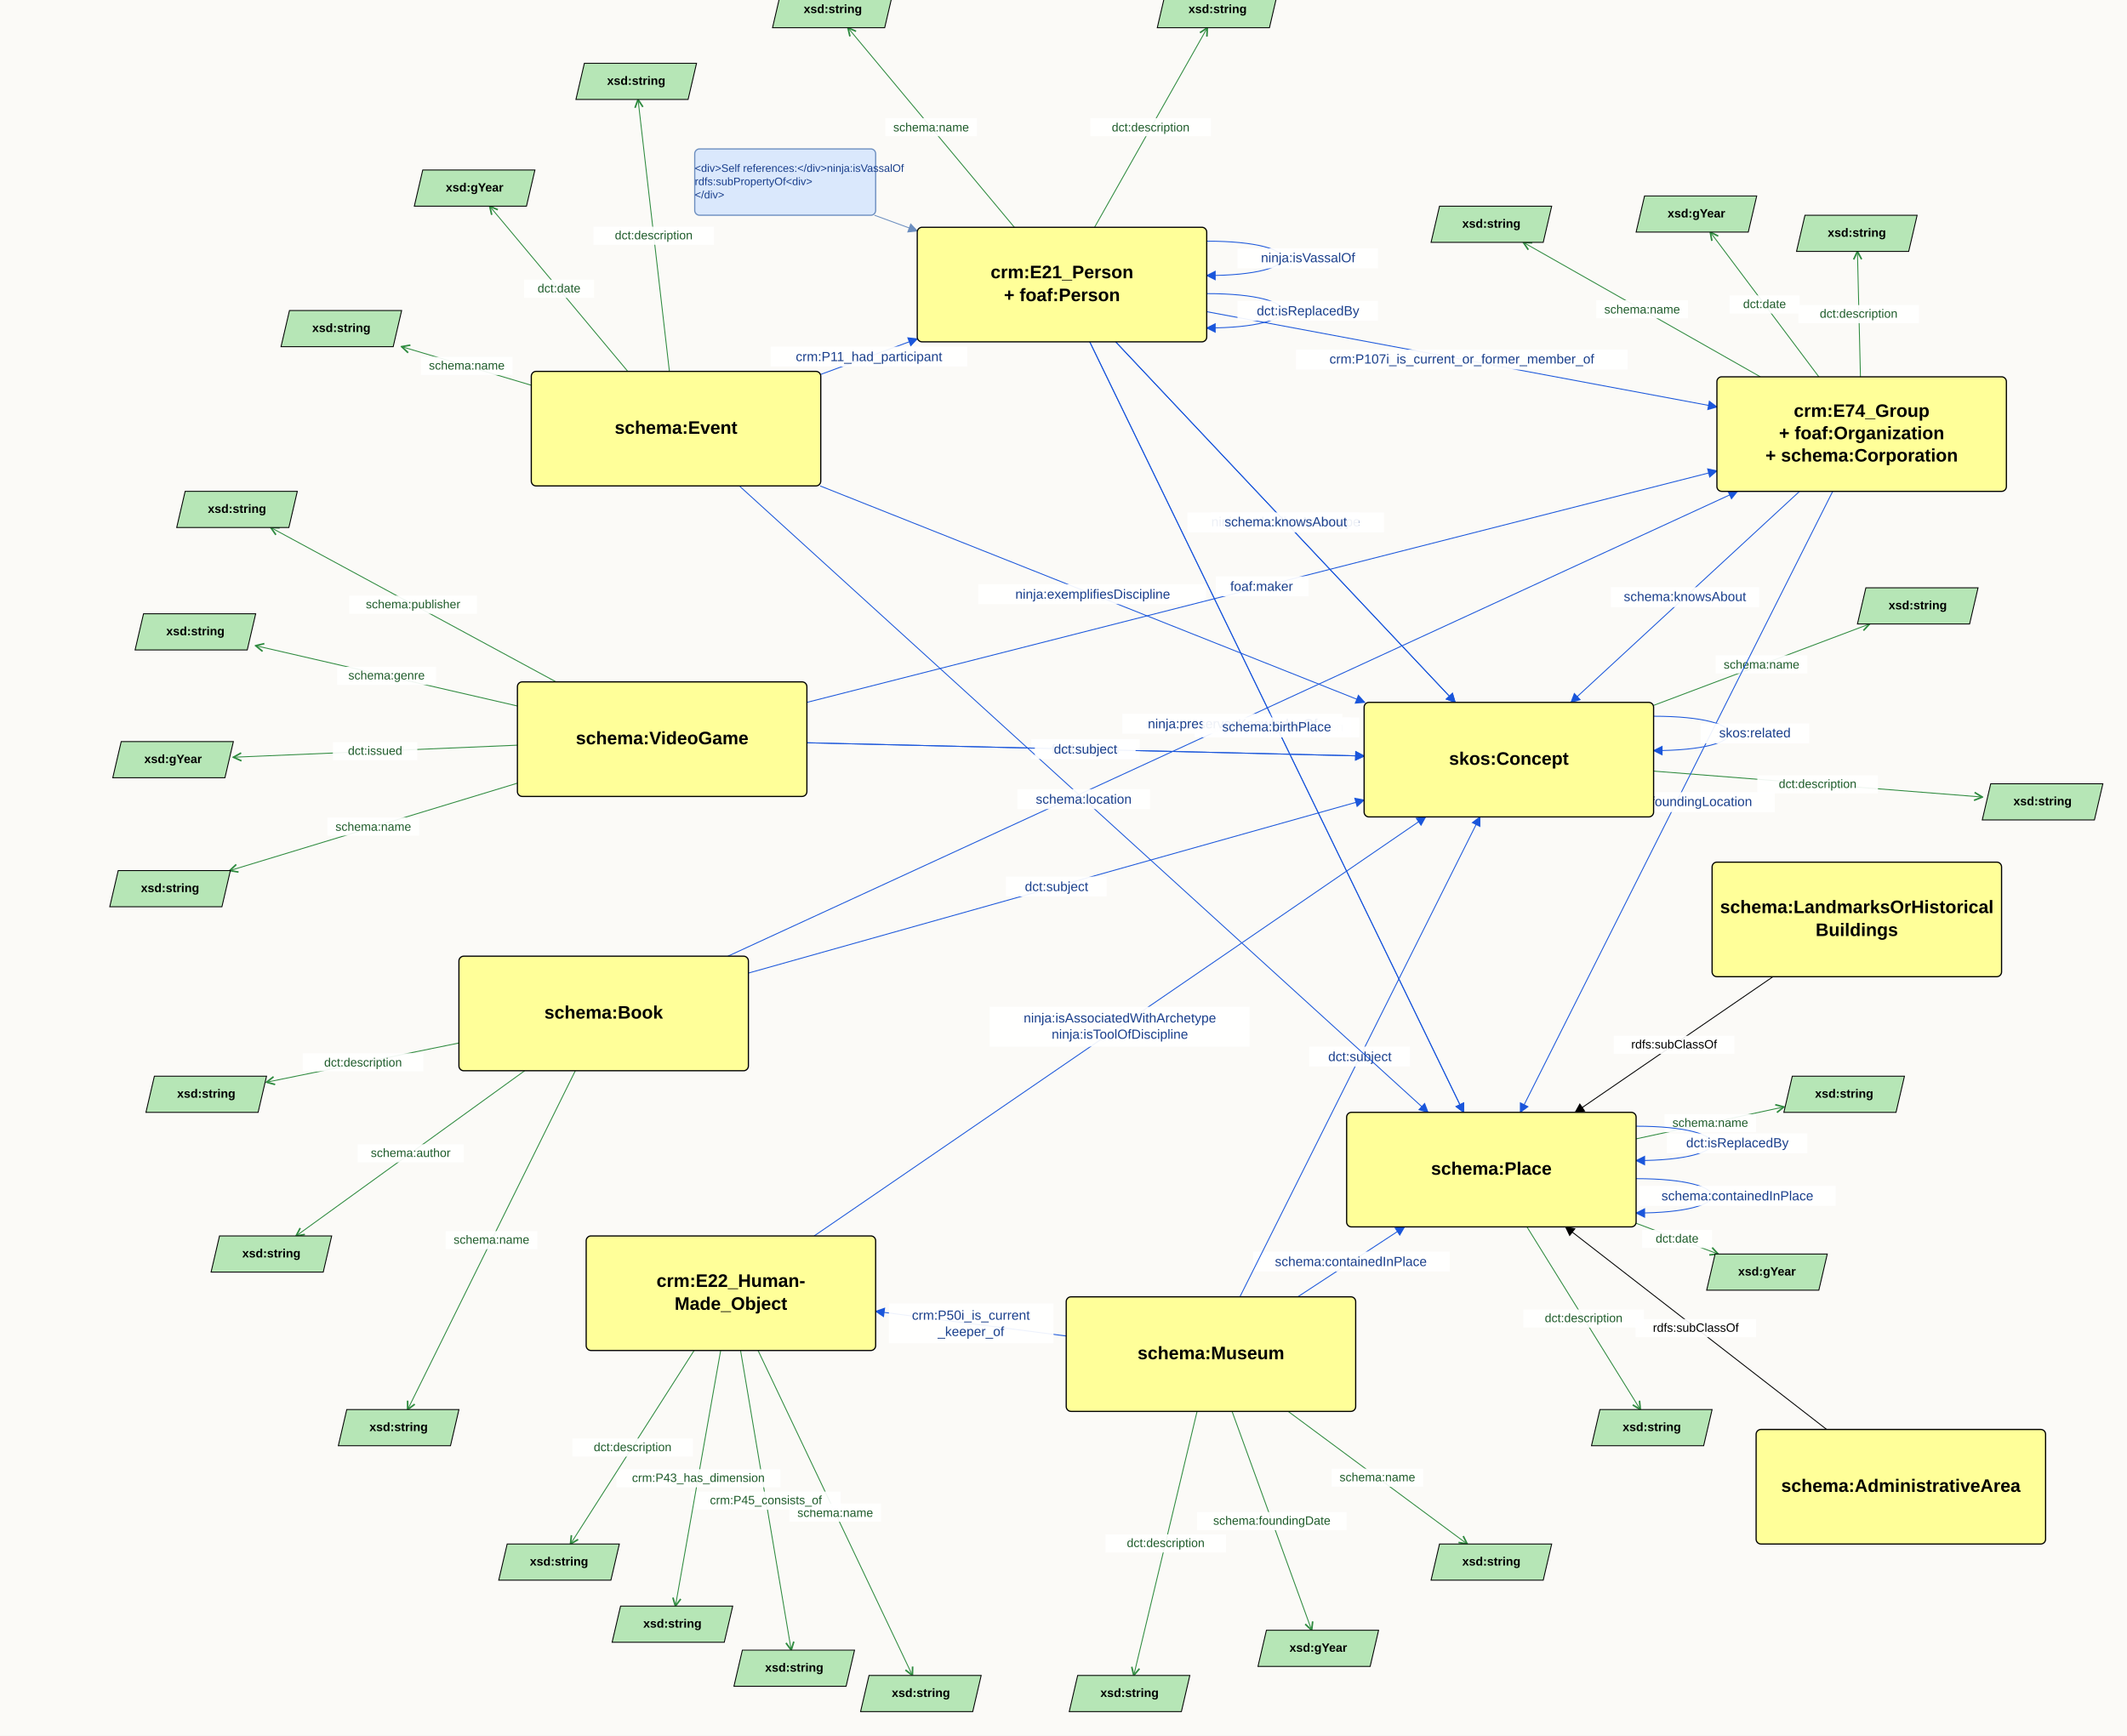
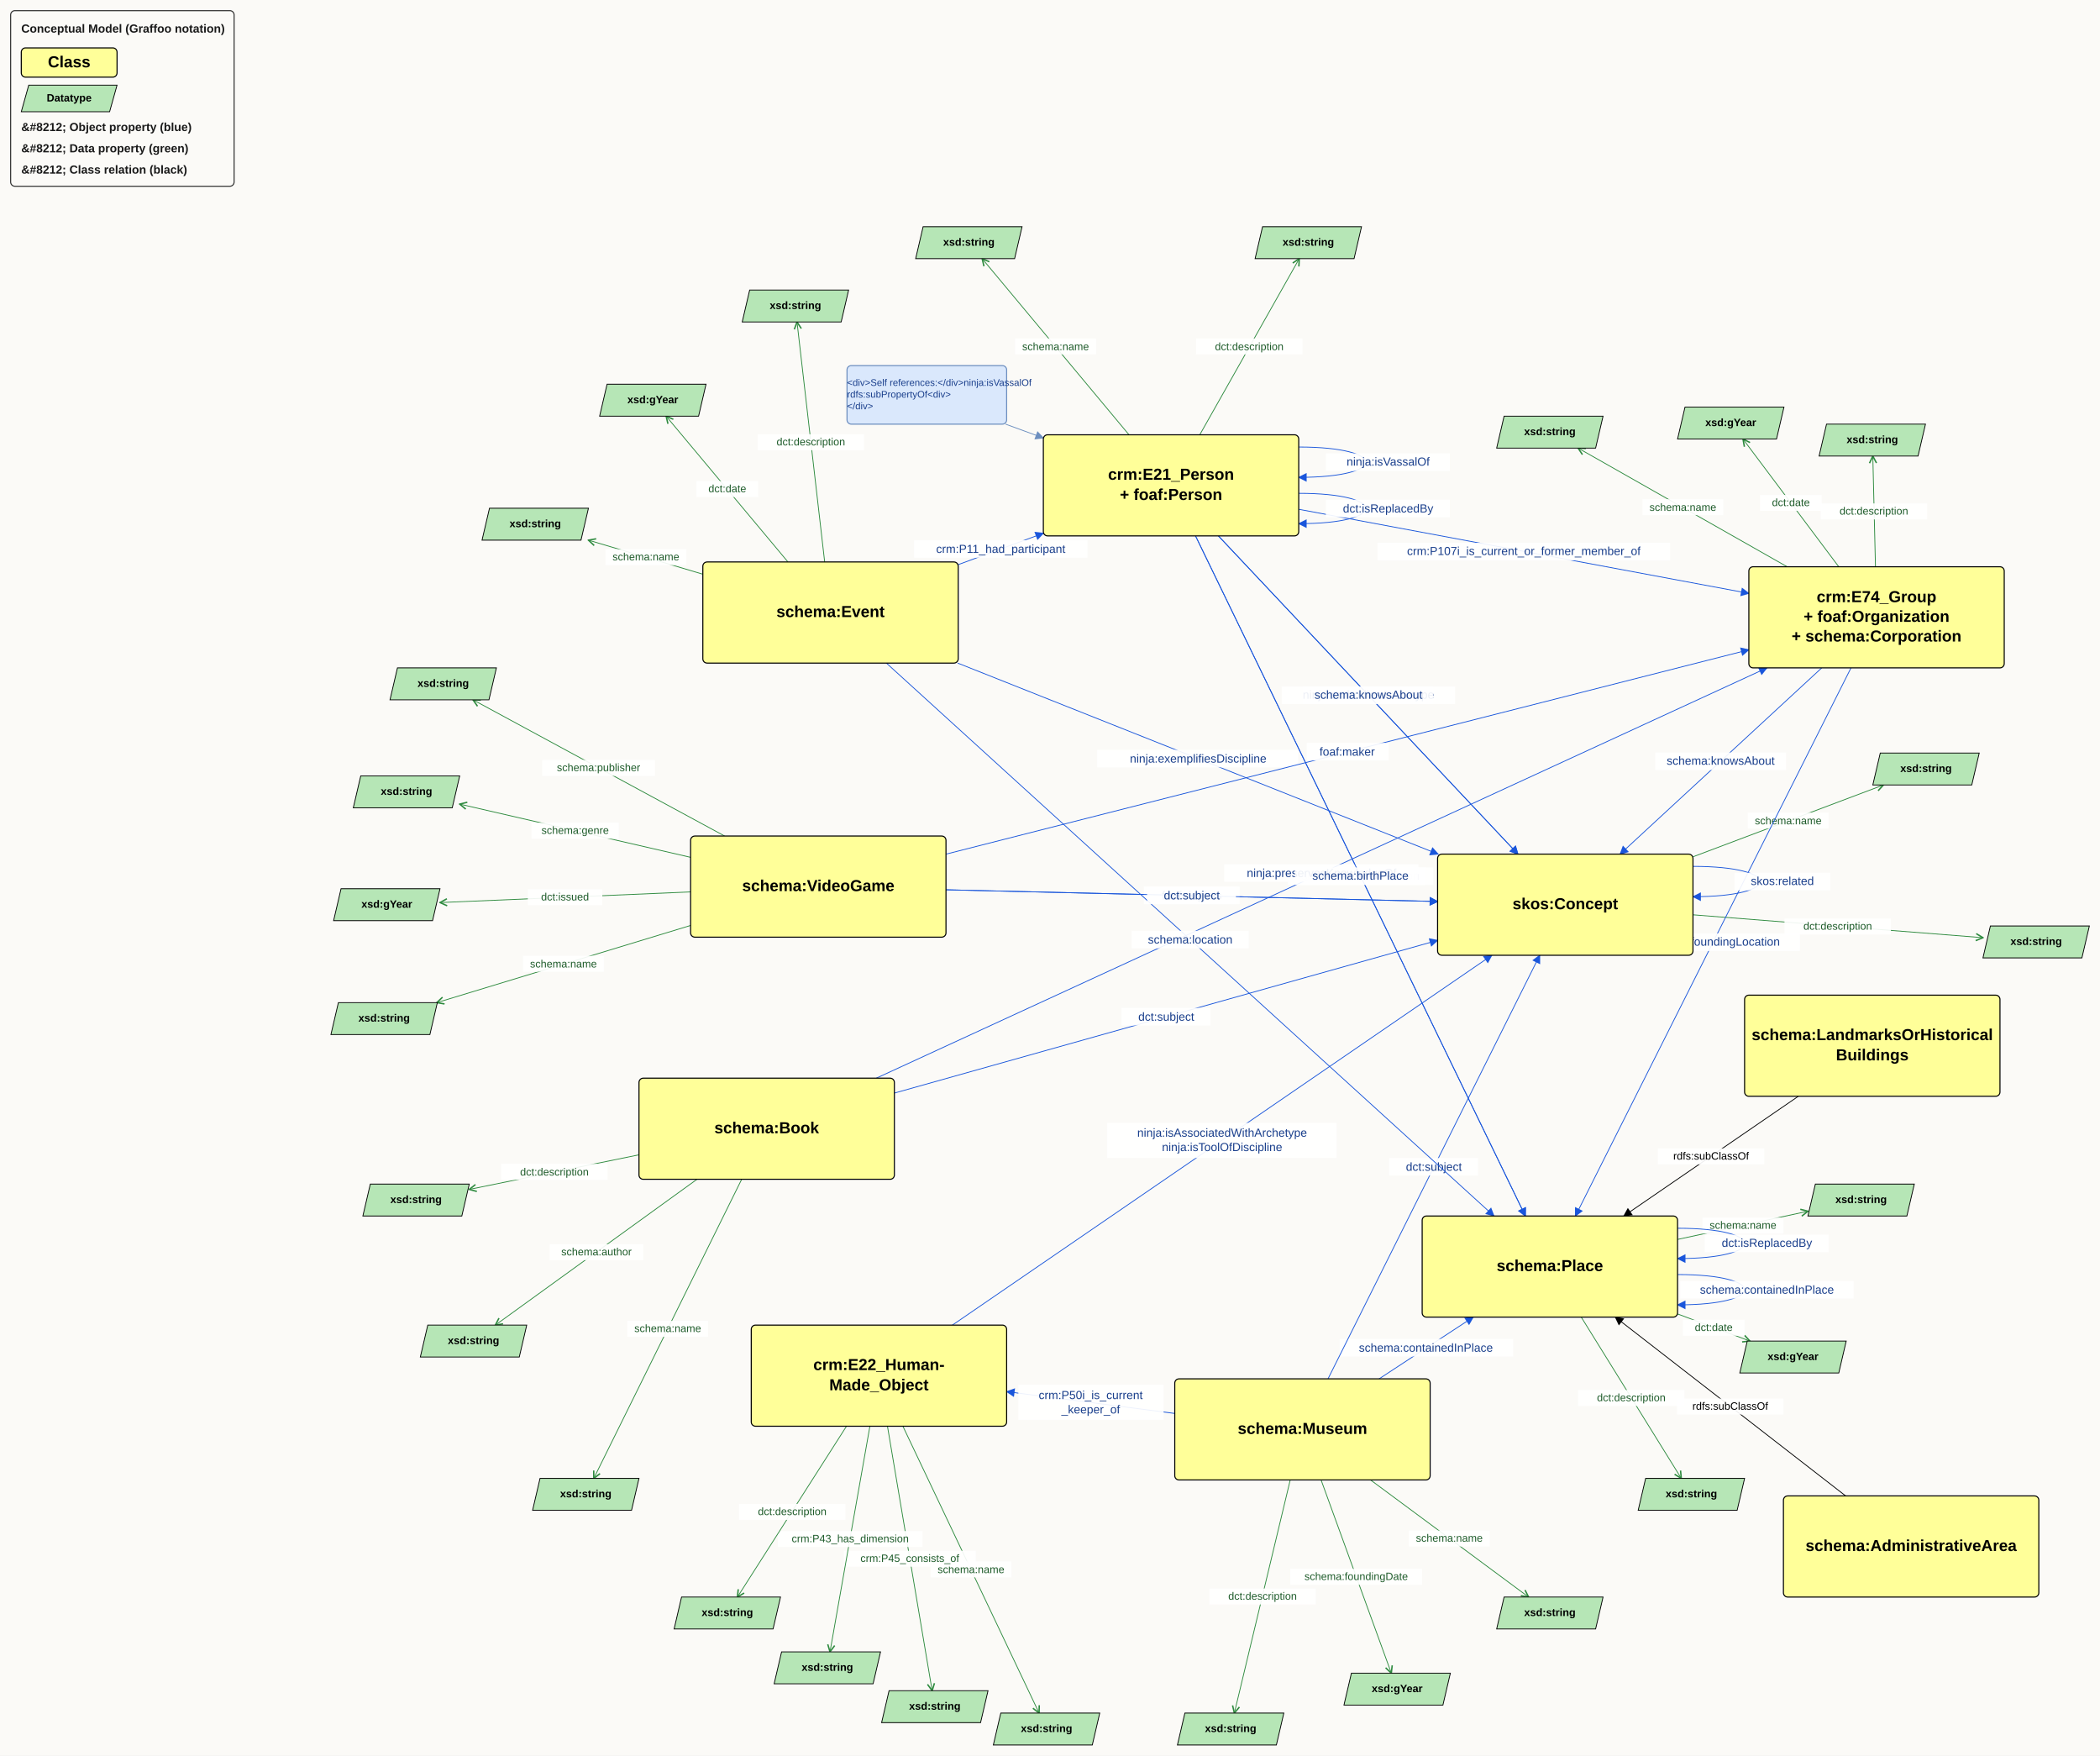
- <svg xmlns="http://www.w3.org/2000/svg" viewBox="0 0 3527 2879" font-family="Segoe UI, Helvetica Neue, Arial, sans-serif" role="img" aria-label="Conceptual model: classes and properties in the Ninja RDF graph">
-   <rect width="3527" height="2879" fill="#fbfaf7" />
+ <svg xmlns="http://www.w3.org/2000/svg" viewBox="-440 -440 3947 3299" font-family="Segoe UI, Helvetica Neue, Arial, sans-serif" role="img" aria-label="Conceptual model: classes and properties in the Ninja RDF graph">
+   <rect x="-440" y="-440" width="3947" height="3299" fill="#fbfaf7" />
  <defs>
    <marker id="arrow-block-000000" viewBox="0 0 10 10" refX="9" refY="5" markerWidth="11" markerHeight="11" orient="auto-start-reverse">
      <path d="M0,0 L10,5 L0,10 z" fill="#000000" />
    </marker>
    <marker id="arrow-open-2d8a3e" viewBox="0 0 10 10" refX="9" refY="5" markerWidth="11" markerHeight="11" orient="auto-start-reverse">
      <path d="M1,1 L9,5 L1,9" fill="none" stroke="#2d8a3e" stroke-width="1.6" />
    </marker>
    <marker id="arrow-block-1a56db" viewBox="0 0 10 10" refX="9" refY="5" markerWidth="11" markerHeight="11" orient="auto-start-reverse">
      <path d="M0,0 L10,5 L0,10 z" fill="#1a56db" />
    </marker>
    <marker id="arrow-block-6c8ebf" viewBox="0 0 10 10" refX="9" refY="5" markerWidth="11" markerHeight="11" orient="auto-start-reverse">
      <path d="M0,0 L10,5 L0,10 z" fill="#6c8ebf" />
    </marker>
  </defs>
  <line x1="3029" y1="2371" x2="2596" y2="2035" stroke="#000000" stroke-width="1.5" marker-end="url(#arrow-block-000000)" />
  <rect x="2712" y="2188" width="200" height="30" fill="#ffffff" fill-opacity="0.92" />
  <text x="2812" y="2209" text-anchor="middle" font-size="20" fill="#000000" font-family="Segoe UI, Helvetica Neue, Arial, sans-serif">rdfs:subClassOf</text>
  <line x1="2940" y1="1620" x2="2612" y2="1845" stroke="#000000" stroke-width="1.5" marker-end="url(#arrow-block-000000)" />
  <rect x="2676" y="1718" width="200" height="30" fill="#ffffff" fill-opacity="0.92" />
  <text x="2776" y="1739" text-anchor="middle" font-size="20" fill="#000000" font-family="Segoe UI, Helvetica Neue, Arial, sans-serif">rdfs:subClassOf</text>
  <line x1="1682" y1="377" x2="1406" y2="46" stroke="#2d8a3e" stroke-width="1.5" marker-end="url(#arrow-open-2d8a3e)" />
  <rect x="1468" y="196" width="152" height="30" fill="#ffffff" fill-opacity="0.92" />
  <text x="1544" y="218" text-anchor="middle" font-size="20" fill="#1f5c2b" font-family="Segoe UI, Helvetica Neue, Arial, sans-serif">schema:name</text>
  <line x1="1815" y1="377" x2="2002" y2="46" stroke="#2d8a3e" stroke-width="1.5" marker-end="url(#arrow-open-2d8a3e)" />
  <rect x="1808" y="196" width="200" height="30" fill="#ffffff" fill-opacity="0.92" />
  <text x="1908" y="218" text-anchor="middle" font-size="20" fill="#1f5c2b" font-family="Segoe UI, Helvetica Neue, Arial, sans-serif">dct:description</text>
  <line x1="2919" y1="625" x2="2526" y2="402" stroke="#2d8a3e" stroke-width="1.5" marker-end="url(#arrow-open-2d8a3e)" />
  <rect x="2647" y="498" width="152" height="30" fill="#ffffff" fill-opacity="0.92" />
  <text x="2723" y="520" text-anchor="middle" font-size="20" fill="#1f5c2b" font-family="Segoe UI, Helvetica Neue, Arial, sans-serif">schema:name</text>
  <line x1="3016" y1="625" x2="2836" y2="385" stroke="#2d8a3e" stroke-width="1.5" marker-end="url(#arrow-open-2d8a3e)" />
  <rect x="2868" y="490" width="116" height="30" fill="#ffffff" fill-opacity="0.92" />
  <text x="2926" y="511" text-anchor="middle" font-size="20" fill="#1f5c2b" font-family="Segoe UI, Helvetica Neue, Arial, sans-serif">dct:date</text>
  <line x1="3085" y1="625" x2="3080" y2="417" stroke="#2d8a3e" stroke-width="1.5" marker-end="url(#arrow-open-2d8a3e)" />
  <rect x="2982" y="506" width="200" height="30" fill="#ffffff" fill-opacity="0.92" />
  <text x="3082" y="527" text-anchor="middle" font-size="20" fill="#1f5c2b" font-family="Segoe UI, Helvetica Neue, Arial, sans-serif">dct:description</text>
  <line x1="2742" y1="1170" x2="3100" y2="1035" stroke="#2d8a3e" stroke-width="1.5" marker-end="url(#arrow-open-2d8a3e)" />
  <rect x="2845" y="1087" width="152" height="30" fill="#ffffff" fill-opacity="0.92" />
  <text x="2921" y="1109" text-anchor="middle" font-size="20" fill="#1f5c2b" font-family="Segoe UI, Helvetica Neue, Arial, sans-serif">schema:name</text>
  <line x1="2742" y1="1279" x2="3287" y2="1322" stroke="#2d8a3e" stroke-width="1.5" marker-end="url(#arrow-open-2d8a3e)" />
  <rect x="2914" y="1286" width="200" height="30" fill="#ffffff" fill-opacity="0.92" />
  <text x="3014" y="1307" text-anchor="middle" font-size="20" fill="#1f5c2b" font-family="Segoe UI, Helvetica Neue, Arial, sans-serif">dct:description</text>
  <line x1="2713" y1="1889" x2="2958" y2="1836" stroke="#2d8a3e" stroke-width="1.5" marker-end="url(#arrow-open-2d8a3e)" />
  <rect x="2760" y="1848" width="152" height="30" fill="#ffffff" fill-opacity="0.92" />
  <text x="2836" y="1869" text-anchor="middle" font-size="20" fill="#1f5c2b" font-family="Segoe UI, Helvetica Neue, Arial, sans-serif">schema:name</text>
  <line x1="2713" y1="2029" x2="2849" y2="2080" stroke="#2d8a3e" stroke-width="1.5" marker-end="url(#arrow-open-2d8a3e)" />
  <rect x="2723" y="2040" width="116" height="30" fill="#ffffff" fill-opacity="0.92" />
  <text x="2781" y="2061" text-anchor="middle" font-size="20" fill="#1f5c2b" font-family="Segoe UI, Helvetica Neue, Arial, sans-serif">dct:date</text>
  <line x1="2532" y1="2035" x2="2720" y2="2338" stroke="#2d8a3e" stroke-width="1.5" marker-end="url(#arrow-open-2d8a3e)" />
  <rect x="2526" y="2172" width="200" height="30" fill="#ffffff" fill-opacity="0.92" />
  <text x="2626" y="2193" text-anchor="middle" font-size="20" fill="#1f5c2b" font-family="Segoe UI, Helvetica Neue, Arial, sans-serif">dct:description</text>
  <line x1="2136" y1="2341" x2="2433" y2="2561" stroke="#2d8a3e" stroke-width="1.5" marker-end="url(#arrow-open-2d8a3e)" />
  <rect x="2208" y="2436" width="152" height="30" fill="#ffffff" fill-opacity="0.92" />
  <text x="2284" y="2457" text-anchor="middle" font-size="20" fill="#1f5c2b" font-family="Segoe UI, Helvetica Neue, Arial, sans-serif">schema:name</text>
  <line x1="2043" y1="2341" x2="2175" y2="2704" stroke="#2d8a3e" stroke-width="1.5" marker-end="url(#arrow-open-2d8a3e)" />
  <rect x="1985" y="2508" width="248" height="30" fill="#ffffff" fill-opacity="0.92" />
  <text x="2109" y="2529" text-anchor="middle" font-size="20" fill="#1f5c2b" font-family="Segoe UI, Helvetica Neue, Arial, sans-serif">schema:foundingDate</text>
  <line x1="1985" y1="2341" x2="1880" y2="2779" stroke="#2d8a3e" stroke-width="1.5" marker-end="url(#arrow-open-2d8a3e)" />
  <rect x="1833" y="2545" width="200" height="30" fill="#ffffff" fill-opacity="0.92" />
  <text x="1933" y="2566" text-anchor="middle" font-size="20" fill="#1f5c2b" font-family="Segoe UI, Helvetica Neue, Arial, sans-serif">dct:description</text>
  <line x1="1257" y1="2240" x2="1513" y2="2779" stroke="#2d8a3e" stroke-width="1.5" marker-end="url(#arrow-open-2d8a3e)" />
  <rect x="1309" y="2494" width="152" height="30" fill="#ffffff" fill-opacity="0.92" />
  <text x="1385" y="2516" text-anchor="middle" font-size="20" fill="#1f5c2b" font-family="Segoe UI, Helvetica Neue, Arial, sans-serif">schema:name</text>
  <line x1="1228" y1="2240" x2="1312" y2="2737" stroke="#2d8a3e" stroke-width="1.5" marker-end="url(#arrow-open-2d8a3e)" />
  <rect x="1146" y="2474" width="248" height="30" fill="#ffffff" fill-opacity="0.92" />
  <text x="1270" y="2495" text-anchor="middle" font-size="20" fill="#1f5c2b" font-family="Segoe UI, Helvetica Neue, Arial, sans-serif">crm:P45_consists_of</text>
  <line x1="1195" y1="2240" x2="1120" y2="2664" stroke="#2d8a3e" stroke-width="1.5" marker-end="url(#arrow-open-2d8a3e)" />
  <rect x="1022" y="2437" width="272" height="30" fill="#ffffff" fill-opacity="0.92" />
  <text x="1158" y="2458" text-anchor="middle" font-size="20" fill="#1f5c2b" font-family="Segoe UI, Helvetica Neue, Arial, sans-serif">crm:P43_has_dimension</text>
  <line x1="1151" y1="2240" x2="946" y2="2561" stroke="#2d8a3e" stroke-width="1.5" marker-end="url(#arrow-open-2d8a3e)" />
  <rect x="949" y="2386" width="200" height="30" fill="#ffffff" fill-opacity="0.92" />
  <text x="1049" y="2407" text-anchor="middle" font-size="20" fill="#1f5c2b" font-family="Segoe UI, Helvetica Neue, Arial, sans-serif">dct:description</text>
  <line x1="954" y1="1776" x2="676" y2="2338" stroke="#2d8a3e" stroke-width="1.5" marker-end="url(#arrow-open-2d8a3e)" />
  <rect x="739" y="2042" width="152" height="30" fill="#ffffff" fill-opacity="0.92" />
  <text x="815" y="2063" text-anchor="middle" font-size="20" fill="#1f5c2b" font-family="Segoe UI, Helvetica Neue, Arial, sans-serif">schema:name</text>
  <line x1="870" y1="1776" x2="491" y2="2050" stroke="#2d8a3e" stroke-width="1.5" marker-end="url(#arrow-open-2d8a3e)" />
  <rect x="593" y="1898" width="176" height="30" fill="#ffffff" fill-opacity="0.92" />
  <text x="681" y="1919" text-anchor="middle" font-size="20" fill="#1f5c2b" font-family="Segoe UI, Helvetica Neue, Arial, sans-serif">schema:author</text>
  <line x1="761" y1="1730" x2="442" y2="1795" stroke="#2d8a3e" stroke-width="1.5" marker-end="url(#arrow-open-2d8a3e)" />
  <rect x="502" y="1747" width="200" height="30" fill="#ffffff" fill-opacity="0.92" />
  <text x="602" y="1769" text-anchor="middle" font-size="20" fill="#1f5c2b" font-family="Segoe UI, Helvetica Neue, Arial, sans-serif">dct:description</text>
  <line x1="858" y1="1299" x2="381" y2="1444" stroke="#2d8a3e" stroke-width="1.5" marker-end="url(#arrow-open-2d8a3e)" />
  <rect x="543" y="1356" width="152" height="30" fill="#ffffff" fill-opacity="0.92" />
  <text x="619" y="1378" text-anchor="middle" font-size="20" fill="#1f5c2b" font-family="Segoe UI, Helvetica Neue, Arial, sans-serif">schema:name</text>
  <line x1="858" y1="1236" x2="387" y2="1256" stroke="#2d8a3e" stroke-width="1.5" marker-end="url(#arrow-open-2d8a3e)" />
  <rect x="552" y="1231" width="140" height="30" fill="#ffffff" fill-opacity="0.92" />
  <text x="622" y="1252" text-anchor="middle" font-size="20" fill="#1f5c2b" font-family="Segoe UI, Helvetica Neue, Arial, sans-serif">dct:issued</text>
  <line x1="858" y1="1171" x2="424" y2="1071" stroke="#2d8a3e" stroke-width="1.5" marker-end="url(#arrow-open-2d8a3e)" />
  <rect x="559" y="1106" width="164" height="30" fill="#ffffff" fill-opacity="0.92" />
  <text x="641" y="1127" text-anchor="middle" font-size="20" fill="#1f5c2b" font-family="Segoe UI, Helvetica Neue, Arial, sans-serif">schema:genre</text>
  <line x1="922" y1="1131" x2="449" y2="875" stroke="#2d8a3e" stroke-width="1.5" marker-end="url(#arrow-open-2d8a3e)" />
  <rect x="579" y="988" width="212" height="30" fill="#ffffff" fill-opacity="0.92" />
  <text x="685" y="1009" text-anchor="middle" font-size="20" fill="#1f5c2b" font-family="Segoe UI, Helvetica Neue, Arial, sans-serif">schema:publisher</text>
  <line x1="881" y1="639" x2="666" y2="575" stroke="#2d8a3e" stroke-width="1.5" marker-end="url(#arrow-open-2d8a3e)" />
  <rect x="698" y="592" width="152" height="30" fill="#ffffff" fill-opacity="0.92" />
  <text x="774" y="613" text-anchor="middle" font-size="20" fill="#1f5c2b" font-family="Segoe UI, Helvetica Neue, Arial, sans-serif">schema:name</text>
  <line x1="1041" y1="616" x2="812" y2="342" stroke="#2d8a3e" stroke-width="1.5" marker-end="url(#arrow-open-2d8a3e)" />
  <rect x="869" y="464" width="116" height="30" fill="#ffffff" fill-opacity="0.92" />
  <text x="927" y="485" text-anchor="middle" font-size="20" fill="#1f5c2b" font-family="Segoe UI, Helvetica Neue, Arial, sans-serif">dct:date</text>
  <line x1="1110" y1="616" x2="1058" y2="165" stroke="#2d8a3e" stroke-width="1.5" marker-end="url(#arrow-open-2d8a3e)" />
  <rect x="984" y="376" width="200" height="30" fill="#ffffff" fill-opacity="0.92" />
  <text x="1084" y="397" text-anchor="middle" font-size="20" fill="#1f5c2b" font-family="Segoe UI, Helvetica Neue, Arial, sans-serif">dct:description</text>
  <line x1="2001" y1="517" x2="2847" y2="675" stroke="#1a56db" stroke-width="1.5" marker-end="url(#arrow-block-1a56db)" />
  <rect x="2149" y="580" width="550" height="33" fill="#ffffff" fill-opacity="0.92" />
  <text x="2424" y="603" text-anchor="middle" font-size="22" fill="#1a3f8c" font-family="Segoe UI, Helvetica Neue, Arial, sans-serif">crm:P107i_is_current_or_former_member_of</text>
  <line x1="1850" y1="567" x2="2413" y2="1165" stroke="#1a56db" stroke-width="1.5" marker-end="url(#arrow-block-1a56db)" />
  <rect x="1969" y="850" width="326" height="33" fill="#ffffff" fill-opacity="0.92" />
  <text x="2132" y="873" text-anchor="middle" font-size="22" fill="#1a3f8c" font-family="Segoe UI, Helvetica Neue, Arial, sans-serif">ninja:embodiesArchetype</text>
  <line x1="1807" y1="567" x2="2427" y2="1845" stroke="#1a56db" stroke-width="1.5" marker-end="url(#arrow-block-1a56db)" />
  <rect x="1981" y="1190" width="273" height="33" fill="#ffffff" fill-opacity="0.92" />
  <text x="2117" y="1213" text-anchor="middle" font-size="22" fill="#1a3f8c" font-family="Segoe UI, Helvetica Neue, Arial, sans-serif">schema:homeLocation</text>
  <line x1="1850" y1="567" x2="2413" y2="1165" stroke="#1a56db" stroke-width="1.5" marker-end="url(#arrow-block-1a56db)" />
  <rect x="2008" y="850" width="246" height="33" fill="#ffffff" fill-opacity="0.92" />
  <text x="2132" y="873" text-anchor="middle" font-size="22" fill="#1a3f8c" font-family="Segoe UI, Helvetica Neue, Arial, sans-serif">schema:knowsAbout</text>
  <line x1="2984" y1="815" x2="2605" y2="1165" stroke="#1a56db" stroke-width="1.5" marker-end="url(#arrow-block-1a56db)" />
  <rect x="2671" y="974" width="246" height="33" fill="#ffffff" fill-opacity="0.92" />
  <text x="2794" y="997" text-anchor="middle" font-size="22" fill="#1a3f8c" font-family="Segoe UI, Helvetica Neue, Arial, sans-serif">schema:knowsAbout</text>
  <line x1="3039" y1="815" x2="2521" y2="1845" stroke="#1a56db" stroke-width="1.5" marker-end="url(#arrow-block-1a56db)" />
  <rect x="2617" y="1314" width="326" height="33" fill="#ffffff" fill-opacity="0.92" />
  <text x="2780" y="1337" text-anchor="middle" font-size="22" fill="#1a3f8c" font-family="Segoe UI, Helvetica Neue, Arial, sans-serif">schema:foundingLocation</text>
  <line x1="1241" y1="1614" x2="2262" y2="1327" stroke="#1a56db" stroke-width="1.5" marker-end="url(#arrow-block-1a56db)" />
  <rect x="1668" y="1454" width="167" height="33" fill="#ffffff" fill-opacity="0.92" />
  <text x="1752" y="1478" text-anchor="middle" font-size="22" fill="#1a3f8c" font-family="Segoe UI, Helvetica Neue, Arial, sans-serif">dct:subject</text>
  <line x1="1207" y1="1586" x2="2881" y2="815" stroke="#1a56db" stroke-width="1.5" marker-end="url(#arrow-block-1a56db)" />
  <rect x="1861" y="1184" width="365" height="33" fill="#ffffff" fill-opacity="0.92" />
  <text x="2044" y="1208" text-anchor="middle" font-size="22" fill="#1a3f8c" font-family="Segoe UI, Helvetica Neue, Arial, sans-serif">ninja:preservesKnowledgeOf</text>
  <line x1="2152" y1="2151" x2="2329" y2="2035" stroke="#1a56db" stroke-width="1.5" marker-end="url(#arrow-block-1a56db)" />
  <rect x="2078" y="2076" width="326" height="33" fill="#ffffff" fill-opacity="0.92" />
  <text x="2240" y="2100" text-anchor="middle" font-size="22" fill="#1a3f8c" font-family="Segoe UI, Helvetica Neue, Arial, sans-serif">schema:containedInPlace</text>
  <line x1="2056" y1="2151" x2="2454" y2="1355" stroke="#1a56db" stroke-width="1.5" marker-end="url(#arrow-block-1a56db)" />
  <rect x="2171" y="1736" width="167" height="33" fill="#ffffff" fill-opacity="0.92" />
  <text x="2255" y="1760" text-anchor="middle" font-size="22" fill="#1a3f8c" font-family="Segoe UI, Helvetica Neue, Arial, sans-serif">dct:subject</text>
  <line x1="1768" y1="2216" x2="1452" y2="2175" stroke="#1a56db" stroke-width="1.5" marker-end="url(#arrow-block-1a56db)" />
  <rect x="1474" y="2162" width="273" height="66" fill="#ffffff" fill-opacity="0.92" />
  <text x="1610" y="2189" text-anchor="middle" font-size="22" fill="#1a3f8c" font-family="Segoe UI, Helvetica Neue, Arial, sans-serif">crm:P50i_is_current</text>
  <text x="1610" y="2216" text-anchor="middle" font-size="22" fill="#1a3f8c" font-family="Segoe UI, Helvetica Neue, Arial, sans-serif">_keeper_of</text>
  <line x1="1350" y1="2050" x2="2364" y2="1355" stroke="#1a56db" stroke-width="1.5" marker-end="url(#arrow-block-1a56db)" />
  <rect x="1641" y="1670" width="431" height="66" fill="#ffffff" fill-opacity="0.92" />
  <text x="1857" y="1696" text-anchor="middle" font-size="22" fill="#1a3f8c" font-family="Segoe UI, Helvetica Neue, Arial, sans-serif">ninja:isAssociatedWithArchetype</text>
  <text x="1857" y="1723" text-anchor="middle" font-size="22" fill="#1a3f8c" font-family="Segoe UI, Helvetica Neue, Arial, sans-serif">ninja:isToolOfDiscipline</text>
  <line x1="1338" y1="1232" x2="2262" y2="1254" stroke="#1a56db" stroke-width="1.5" marker-end="url(#arrow-block-1a56db)" />
  <rect x="1710" y="1226" width="180" height="33" fill="#ffffff" fill-opacity="0.92" />
  <text x="1800" y="1250" text-anchor="middle" font-size="22" fill="#1a3f8c" font-family="Segoe UI, Helvetica Neue, Arial, sans-serif">foaf:depicts</text>
  <line x1="1361" y1="621" x2="1521" y2="562" stroke="#1a56db" stroke-width="1.5" marker-end="url(#arrow-block-1a56db)" />
  <rect x="1278" y="575" width="326" height="33" fill="#ffffff" fill-opacity="0.92" />
  <text x="1441" y="599" text-anchor="middle" font-size="22" fill="#1a3f8c" font-family="Segoe UI, Helvetica Neue, Arial, sans-serif">crm:P11_had_participant</text>
  <line x1="1360" y1="806" x2="2263" y2="1165" stroke="#1a56db" stroke-width="1.5" marker-end="url(#arrow-block-1a56db)" />
  <rect x="1622" y="969" width="378" height="33" fill="#ffffff" fill-opacity="0.92" />
  <text x="1812" y="993" text-anchor="middle" font-size="22" fill="#1a3f8c" font-family="Segoe UI, Helvetica Neue, Arial, sans-serif">ninja:exemplifiesDiscipline</text>
  <line x1="1226" y1="806" x2="2368" y2="1845" stroke="#1a56db" stroke-width="1.5" marker-end="url(#arrow-block-1a56db)" />
  <rect x="1687" y="1309" width="220" height="33" fill="#ffffff" fill-opacity="0.92" />
  <text x="1797" y="1333" text-anchor="middle" font-size="22" fill="#1a3f8c" font-family="Segoe UI, Helvetica Neue, Arial, sans-serif">schema:location</text>
  <line x1="1807" y1="567" x2="2427" y2="1845" stroke="#1a56db" stroke-width="1.5" marker-end="url(#arrow-block-1a56db)" />
  <rect x="1994" y="1190" width="246" height="33" fill="#ffffff" fill-opacity="0.92" />
  <text x="2117" y="1213" text-anchor="middle" font-size="22" fill="#1a3f8c" font-family="Segoe UI, Helvetica Neue, Arial, sans-serif">schema:birthPlace</text>
  <path d="M 2713 1868 C 2881 1868, 2881 1925, 2713 1925" fill="none" stroke="#1a56db" stroke-width="1.5" marker-end="url(#arrow-block-1a56db)" />
  <rect x="2764" y="1880" width="233" height="33" fill="#ffffff" fill-opacity="0.92" />
  <text x="2881" y="1903" text-anchor="middle" font-size="22" fill="#1a3f8c" font-family="Segoe UI, Helvetica Neue, Arial, sans-serif">dct:isReplacedBy</text>
  <path d="M 2713 1955 C 2881 1955, 2881 2012, 2713 2012" fill="none" stroke="#1a56db" stroke-width="1.5" marker-end="url(#arrow-block-1a56db)" />
  <rect x="2718" y="1967" width="326" height="33" fill="#ffffff" fill-opacity="0.92" />
  <text x="2881" y="1991" text-anchor="middle" font-size="22" fill="#1a3f8c" font-family="Segoe UI, Helvetica Neue, Arial, sans-serif">schema:containedInPlace</text>
  <line x1="1338" y1="1165" x2="2847" y2="781" stroke="#1a56db" stroke-width="1.5" marker-end="url(#arrow-block-1a56db)" />
  <rect x="2016" y="956" width="154" height="33" fill="#ffffff" fill-opacity="0.92" />
  <text x="2092" y="980" text-anchor="middle" font-size="22" fill="#1a3f8c" font-family="Segoe UI, Helvetica Neue, Arial, sans-serif">foaf:maker</text>
  <line x1="1338" y1="1232" x2="2262" y2="1254" stroke="#1a56db" stroke-width="1.5" marker-end="url(#arrow-block-1a56db)" />
  <rect x="1716" y="1226" width="167" height="33" fill="#ffffff" fill-opacity="0.92" />
  <text x="1800" y="1250" text-anchor="middle" font-size="22" fill="#1a3f8c" font-family="Segoe UI, Helvetica Neue, Arial, sans-serif">dct:subject</text>
  <path d="M 2742 1188 C 2910 1188, 2910 1245, 2742 1245" fill="none" stroke="#1a56db" stroke-width="1.5" marker-end="url(#arrow-block-1a56db)" />
  <rect x="2820" y="1200" width="180" height="33" fill="#ffffff" fill-opacity="0.92" />
  <text x="2910" y="1223" text-anchor="middle" font-size="22" fill="#1a3f8c" font-family="Segoe UI, Helvetica Neue, Arial, sans-serif">skos:related</text>
  <path d="M 2001 400 C 2169 400, 2169 457, 2001 457" fill="none" stroke="#1a56db" stroke-width="1.5" marker-end="url(#arrow-block-1a56db)" />
  <rect x="2052" y="412" width="233" height="33" fill="#ffffff" fill-opacity="0.92" />
  <text x="2169" y="435" text-anchor="middle" font-size="22" fill="#1a3f8c" font-family="Segoe UI, Helvetica Neue, Arial, sans-serif">ninja:isVassalOf</text>
  <path d="M 2001 487 C 2169 487, 2169 544, 2001 544" fill="none" stroke="#1a56db" stroke-width="1.5" marker-end="url(#arrow-block-1a56db)" />
  <rect x="2052" y="499" width="233" height="33" fill="#ffffff" fill-opacity="0.92" />
  <text x="2169" y="523" text-anchor="middle" font-size="22" fill="#1a3f8c" font-family="Segoe UI, Helvetica Neue, Arial, sans-serif">dct:isReplacedBy</text>
  <line x1="1450" y1="357" x2="1521" y2="383" stroke="#6c8ebf" stroke-width="1.5" marker-end="url(#arrow-block-6c8ebf)" />
  <rect x="1521" y="377" width="480" height="190" rx="8" fill="#ffff99" stroke="#000000" stroke-width="2" />
  <text x="1761" y="453" text-anchor="middle" dominant-baseline="middle" font-size="30" font-weight="700" fill="#000000" font-family="Segoe UI, Helvetica Neue, Arial, sans-serif">crm:E21_Person</text>
  <text x="1761" y="491" text-anchor="middle" dominant-baseline="middle" font-size="30" font-weight="700" fill="#000000" font-family="Segoe UI, Helvetica Neue, Arial, sans-serif">+ foaf:Person</text>
  <rect x="2847" y="625" width="480" height="190" rx="8" fill="#ffff99" stroke="#000000" stroke-width="2" />
  <text x="3087" y="683" text-anchor="middle" dominant-baseline="middle" font-size="30" font-weight="700" fill="#000000" font-family="Segoe UI, Helvetica Neue, Arial, sans-serif">crm:E74_Group</text>
  <text x="3087" y="720" text-anchor="middle" dominant-baseline="middle" font-size="30" font-weight="700" fill="#000000" font-family="Segoe UI, Helvetica Neue, Arial, sans-serif">+ foaf:Organization</text>
  <text x="3087" y="757" text-anchor="middle" dominant-baseline="middle" font-size="30" font-weight="700" fill="#000000" font-family="Segoe UI, Helvetica Neue, Arial, sans-serif">+ schema:Corporation</text>
  <rect x="2262" y="1165" width="480" height="190" rx="8" fill="#ffff99" stroke="#000000" stroke-width="2" />
  <text x="2502" y="1260" text-anchor="middle" dominant-baseline="middle" font-size="30" font-weight="700" fill="#000000" font-family="Segoe UI, Helvetica Neue, Arial, sans-serif">skos:Concept</text>
  <rect x="2233" y="1845" width="480" height="190" rx="8" fill="#ffff99" stroke="#000000" stroke-width="2" />
  <text x="2473" y="1940" text-anchor="middle" dominant-baseline="middle" font-size="30" font-weight="700" fill="#000000" font-family="Segoe UI, Helvetica Neue, Arial, sans-serif">schema:Place</text>
  <rect x="2912" y="2371" width="480" height="190" rx="8" fill="#ffff99" stroke="#000000" stroke-width="2" />
  <text x="3152" y="2466" text-anchor="middle" dominant-baseline="middle" font-size="30" font-weight="700" fill="#000000" font-family="Segoe UI, Helvetica Neue, Arial, sans-serif">schema:AdministrativeArea</text>
  <rect x="2839" y="1430" width="480" height="190" rx="8" fill="#ffff99" stroke="#000000" stroke-width="2" />
  <text x="3079" y="1506" text-anchor="middle" dominant-baseline="middle" font-size="30" font-weight="700" fill="#000000" font-family="Segoe UI, Helvetica Neue, Arial, sans-serif">schema:LandmarksOrHistorical</text>
  <text x="3079" y="1544" text-anchor="middle" dominant-baseline="middle" font-size="30" font-weight="700" fill="#000000" font-family="Segoe UI, Helvetica Neue, Arial, sans-serif">Buildings</text>
  <rect x="1768" y="2151" width="480" height="190" rx="8" fill="#ffff99" stroke="#000000" stroke-width="2" />
  <text x="2008" y="2246" text-anchor="middle" dominant-baseline="middle" font-size="30" font-weight="700" fill="#000000" font-family="Segoe UI, Helvetica Neue, Arial, sans-serif">schema:Museum</text>
  <rect x="972" y="2050" width="480" height="190" rx="8" fill="#ffff99" stroke="#000000" stroke-width="2" />
  <text x="1212" y="2126" text-anchor="middle" dominant-baseline="middle" font-size="30" font-weight="700" fill="#000000" font-family="Segoe UI, Helvetica Neue, Arial, sans-serif">crm:E22_Human-</text>
  <text x="1212" y="2164" text-anchor="middle" dominant-baseline="middle" font-size="30" font-weight="700" fill="#000000" font-family="Segoe UI, Helvetica Neue, Arial, sans-serif">Made_Object</text>
  <rect x="761" y="1586" width="480" height="190" rx="8" fill="#ffff99" stroke="#000000" stroke-width="2" />
  <text x="1001" y="1681" text-anchor="middle" dominant-baseline="middle" font-size="30" font-weight="700" fill="#000000" font-family="Segoe UI, Helvetica Neue, Arial, sans-serif">schema:Book</text>
  <rect x="858" y="1131" width="480" height="190" rx="8" fill="#ffff99" stroke="#000000" stroke-width="2" />
  <text x="1098" y="1226" text-anchor="middle" dominant-baseline="middle" font-size="30" font-weight="700" fill="#000000" font-family="Segoe UI, Helvetica Neue, Arial, sans-serif">schema:VideoGame</text>
  <rect x="881" y="616" width="480" height="190" rx="8" fill="#ffff99" stroke="#000000" stroke-width="2" />
  <text x="1121" y="711" text-anchor="middle" dominant-baseline="middle" font-size="30" font-weight="700" fill="#000000" font-family="Segoe UI, Helvetica Neue, Arial, sans-serif">schema:Event</text>
  <polygon points="1295,-14 1481,-14 1467,46 1281,46" fill="#b6e6b6" stroke="#000000" stroke-width="1.5" />
  <text x="1381" y="16" text-anchor="middle" dominant-baseline="middle" font-size="20" font-weight="700" fill="#000000" font-family="Segoe UI, Helvetica Neue, Arial, sans-serif">xsd:string</text>
  <polygon points="1933,-14 2119,-14 2105,46 1919,46" fill="#b6e6b6" stroke="#000000" stroke-width="1.5" />
  <text x="2019" y="16" text-anchor="middle" dominant-baseline="middle" font-size="20" font-weight="700" fill="#000000" font-family="Segoe UI, Helvetica Neue, Arial, sans-serif">xsd:string</text>
  <polygon points="2387,342 2573,342 2559,402 2373,402" fill="#b6e6b6" stroke="#000000" stroke-width="1.5" />
  <text x="2473" y="372" text-anchor="middle" dominant-baseline="middle" font-size="20" font-weight="700" fill="#000000" font-family="Segoe UI, Helvetica Neue, Arial, sans-serif">xsd:string</text>
  <polygon points="2727,325 2913,325 2899,385 2713,385" fill="#b6e6b6" stroke="#000000" stroke-width="1.5" />
  <text x="2813" y="355" text-anchor="middle" dominant-baseline="middle" font-size="20" font-weight="700" fill="#000000" font-family="Segoe UI, Helvetica Neue, Arial, sans-serif">xsd:gYear</text>
  <polygon points="2993,357 3179,357 3165,417 2979,417" fill="#b6e6b6" stroke="#000000" stroke-width="1.5" />
  <text x="3079" y="387" text-anchor="middle" dominant-baseline="middle" font-size="20" font-weight="700" fill="#000000" font-family="Segoe UI, Helvetica Neue, Arial, sans-serif">xsd:string</text>
  <polygon points="3094,975 3280,975 3266,1035 3080,1035" fill="#b6e6b6" stroke="#000000" stroke-width="1.5" />
  <text x="3180" y="1005" text-anchor="middle" dominant-baseline="middle" font-size="20" font-weight="700" fill="#000000" font-family="Segoe UI, Helvetica Neue, Arial, sans-serif">xsd:string</text>
  <polygon points="3301,1300 3487,1300 3473,1360 3287,1360" fill="#b6e6b6" stroke="#000000" stroke-width="1.5" />
  <text x="3387" y="1330" text-anchor="middle" dominant-baseline="middle" font-size="20" font-weight="700" fill="#000000" font-family="Segoe UI, Helvetica Neue, Arial, sans-serif">xsd:string</text>
  <polygon points="2972,1785 3158,1785 3144,1845 2958,1845" fill="#b6e6b6" stroke="#000000" stroke-width="1.5" />
  <text x="3058" y="1815" text-anchor="middle" dominant-baseline="middle" font-size="20" font-weight="700" fill="#000000" font-family="Segoe UI, Helvetica Neue, Arial, sans-serif">xsd:string</text>
  <polygon points="2844,2080 3030,2080 3016,2140 2830,2140" fill="#b6e6b6" stroke="#000000" stroke-width="1.5" />
  <text x="2930" y="2110" text-anchor="middle" dominant-baseline="middle" font-size="20" font-weight="700" fill="#000000" font-family="Segoe UI, Helvetica Neue, Arial, sans-serif">xsd:gYear</text>
  <polygon points="2653,2338 2839,2338 2825,2398 2639,2398" fill="#b6e6b6" stroke="#000000" stroke-width="1.5" />
  <text x="2739" y="2368" text-anchor="middle" dominant-baseline="middle" font-size="20" font-weight="700" fill="#000000" font-family="Segoe UI, Helvetica Neue, Arial, sans-serif">xsd:string</text>
  <polygon points="2387,2561 2573,2561 2559,2621 2373,2621" fill="#b6e6b6" stroke="#000000" stroke-width="1.5" />
  <text x="2473" y="2591" text-anchor="middle" dominant-baseline="middle" font-size="20" font-weight="700" fill="#000000" font-family="Segoe UI, Helvetica Neue, Arial, sans-serif">xsd:string</text>
  <polygon points="2100,2704 2286,2704 2272,2764 2086,2764" fill="#b6e6b6" stroke="#000000" stroke-width="1.5" />
  <text x="2186" y="2734" text-anchor="middle" dominant-baseline="middle" font-size="20" font-weight="700" fill="#000000" font-family="Segoe UI, Helvetica Neue, Arial, sans-serif">xsd:gYear</text>
  <polygon points="1787,2779 1973,2779 1959,2839 1773,2839" fill="#b6e6b6" stroke="#000000" stroke-width="1.5" />
  <text x="1873" y="2809" text-anchor="middle" dominant-baseline="middle" font-size="20" font-weight="700" fill="#000000" font-family="Segoe UI, Helvetica Neue, Arial, sans-serif">xsd:string</text>
  <polygon points="1441,2779 1627,2779 1613,2839 1427,2839" fill="#b6e6b6" stroke="#000000" stroke-width="1.5" />
  <text x="1527" y="2809" text-anchor="middle" dominant-baseline="middle" font-size="20" font-weight="700" fill="#000000" font-family="Segoe UI, Helvetica Neue, Arial, sans-serif">xsd:string</text>
  <polygon points="1231,2737 1417,2737 1403,2797 1217,2797" fill="#b6e6b6" stroke="#000000" stroke-width="1.5" />
  <text x="1317" y="2767" text-anchor="middle" dominant-baseline="middle" font-size="20" font-weight="700" fill="#000000" font-family="Segoe UI, Helvetica Neue, Arial, sans-serif">xsd:string</text>
  <polygon points="1029,2664 1215,2664 1201,2724 1015,2724" fill="#b6e6b6" stroke="#000000" stroke-width="1.5" />
  <text x="1115" y="2694" text-anchor="middle" dominant-baseline="middle" font-size="20" font-weight="700" fill="#000000" font-family="Segoe UI, Helvetica Neue, Arial, sans-serif">xsd:string</text>
  <polygon points="841,2561 1027,2561 1013,2621 827,2621" fill="#b6e6b6" stroke="#000000" stroke-width="1.5" />
  <text x="927" y="2591" text-anchor="middle" dominant-baseline="middle" font-size="20" font-weight="700" fill="#000000" font-family="Segoe UI, Helvetica Neue, Arial, sans-serif">xsd:string</text>
  <polygon points="575,2338 761,2338 747,2398 561,2398" fill="#b6e6b6" stroke="#000000" stroke-width="1.5" />
  <text x="661" y="2368" text-anchor="middle" dominant-baseline="middle" font-size="20" font-weight="700" fill="#000000" font-family="Segoe UI, Helvetica Neue, Arial, sans-serif">xsd:string</text>
  <polygon points="364,2050 550,2050 536,2110 350,2110" fill="#b6e6b6" stroke="#000000" stroke-width="1.5" />
  <text x="450" y="2080" text-anchor="middle" dominant-baseline="middle" font-size="20" font-weight="700" fill="#000000" font-family="Segoe UI, Helvetica Neue, Arial, sans-serif">xsd:string</text>
  <polygon points="256,1785 442,1785 428,1845 242,1845" fill="#b6e6b6" stroke="#000000" stroke-width="1.5" />
  <text x="342" y="1815" text-anchor="middle" dominant-baseline="middle" font-size="20" font-weight="700" fill="#000000" font-family="Segoe UI, Helvetica Neue, Arial, sans-serif">xsd:string</text>
  <polygon points="196,1444 382,1444 368,1504 182,1504" fill="#b6e6b6" stroke="#000000" stroke-width="1.5" />
  <text x="282" y="1474" text-anchor="middle" dominant-baseline="middle" font-size="20" font-weight="700" fill="#000000" font-family="Segoe UI, Helvetica Neue, Arial, sans-serif">xsd:string</text>
  <polygon points="201,1230 387,1230 373,1290 187,1290" fill="#b6e6b6" stroke="#000000" stroke-width="1.5" />
  <text x="287" y="1260" text-anchor="middle" dominant-baseline="middle" font-size="20" font-weight="700" fill="#000000" font-family="Segoe UI, Helvetica Neue, Arial, sans-serif">xsd:gYear</text>
  <polygon points="238,1018 424,1018 410,1078 224,1078" fill="#b6e6b6" stroke="#000000" stroke-width="1.5" />
  <text x="324" y="1048" text-anchor="middle" dominant-baseline="middle" font-size="20" font-weight="700" fill="#000000" font-family="Segoe UI, Helvetica Neue, Arial, sans-serif">xsd:string</text>
  <polygon points="307,815 493,815 479,875 293,875" fill="#b6e6b6" stroke="#000000" stroke-width="1.5" />
  <text x="393" y="845" text-anchor="middle" dominant-baseline="middle" font-size="20" font-weight="700" fill="#000000" font-family="Segoe UI, Helvetica Neue, Arial, sans-serif">xsd:string</text>
  <polygon points="480,515 666,515 652,575 466,575" fill="#b6e6b6" stroke="#000000" stroke-width="1.5" />
  <text x="566" y="545" text-anchor="middle" dominant-baseline="middle" font-size="20" font-weight="700" fill="#000000" font-family="Segoe UI, Helvetica Neue, Arial, sans-serif">xsd:string</text>
  <polygon points="701,282 887,282 873,342 687,342" fill="#b6e6b6" stroke="#000000" stroke-width="1.5" />
  <text x="787" y="312" text-anchor="middle" dominant-baseline="middle" font-size="20" font-weight="700" fill="#000000" font-family="Segoe UI, Helvetica Neue, Arial, sans-serif">xsd:gYear</text>
  <polygon points="969,105 1155,105 1141,165 955,165" fill="#b6e6b6" stroke="#000000" stroke-width="1.5" />
  <text x="1055" y="135" text-anchor="middle" dominant-baseline="middle" font-size="20" font-weight="700" fill="#000000" font-family="Segoe UI, Helvetica Neue, Arial, sans-serif">xsd:string</text>
  <rect x="1152" y="247" width="300" height="110" rx="8" fill="#dae8fc" stroke="#6c8ebf" stroke-width="2" />
  <text x="1152" y="280" text-anchor="start" dominant-baseline="middle" font-size="18" font-weight="400" fill="#1a3f8c" font-family="Segoe UI, Helvetica Neue, Arial, sans-serif">&lt;div&gt;Self references:&lt;/div&gt;ninja:isVassalOf</text>
  <text x="1152" y="302" text-anchor="start" dominant-baseline="middle" font-size="18" font-weight="400" fill="#1a3f8c" font-family="Segoe UI, Helvetica Neue, Arial, sans-serif">rdfs:subPropertyOf&lt;div&gt;</text>
  <text x="1152" y="324" text-anchor="start" dominant-baseline="middle" font-size="18" font-weight="400" fill="#1a3f8c" font-family="Segoe UI, Helvetica Neue, Arial, sans-serif">&lt;/div&gt;</text>
  <rect x="-420" y="-420" width="420" height="330" rx="8" fill="none" stroke="#333333" stroke-width="2" />
  <text x="-400" y="-385" text-anchor="start" dominant-baseline="middle" font-size="22" font-weight="700" fill="#1a1a1a" font-family="Segoe UI, Helvetica Neue, Arial, sans-serif">Conceptual Model (Graffoo notation)</text>
  <rect x="-400" y="-350" width="180" height="55" rx="8" fill="#ffff99" stroke="#000000" stroke-width="2" />
  <text x="-310" y="-322" text-anchor="middle" dominant-baseline="middle" font-size="30" font-weight="700" fill="#000000" font-family="Segoe UI, Helvetica Neue, Arial, sans-serif">Class</text>
  <polygon points="-386,-280 -220,-280 -234,-230 -400,-230" fill="#b6e6b6" stroke="#000000" stroke-width="1.5" />
  <text x="-310" y="-255" text-anchor="middle" dominant-baseline="middle" font-size="20" font-weight="700" fill="#000000" font-family="Segoe UI, Helvetica Neue, Arial, sans-serif">Datatype</text>
  <text x="-400" y="-200" text-anchor="start" dominant-baseline="middle" font-size="22" font-weight="700" fill="#1a1a1a" font-family="Segoe UI, Helvetica Neue, Arial, sans-serif">&amp;#8212; Object property (blue)</text>
  <text x="-400" y="-160" text-anchor="start" dominant-baseline="middle" font-size="22" font-weight="700" fill="#1a1a1a" font-family="Segoe UI, Helvetica Neue, Arial, sans-serif">&amp;#8212; Data property (green)</text>
  <text x="-400" y="-120" text-anchor="start" dominant-baseline="middle" font-size="22" font-weight="700" fill="#1a1a1a" font-family="Segoe UI, Helvetica Neue, Arial, sans-serif">&amp;#8212; Class relation (black)</text>
</svg>
